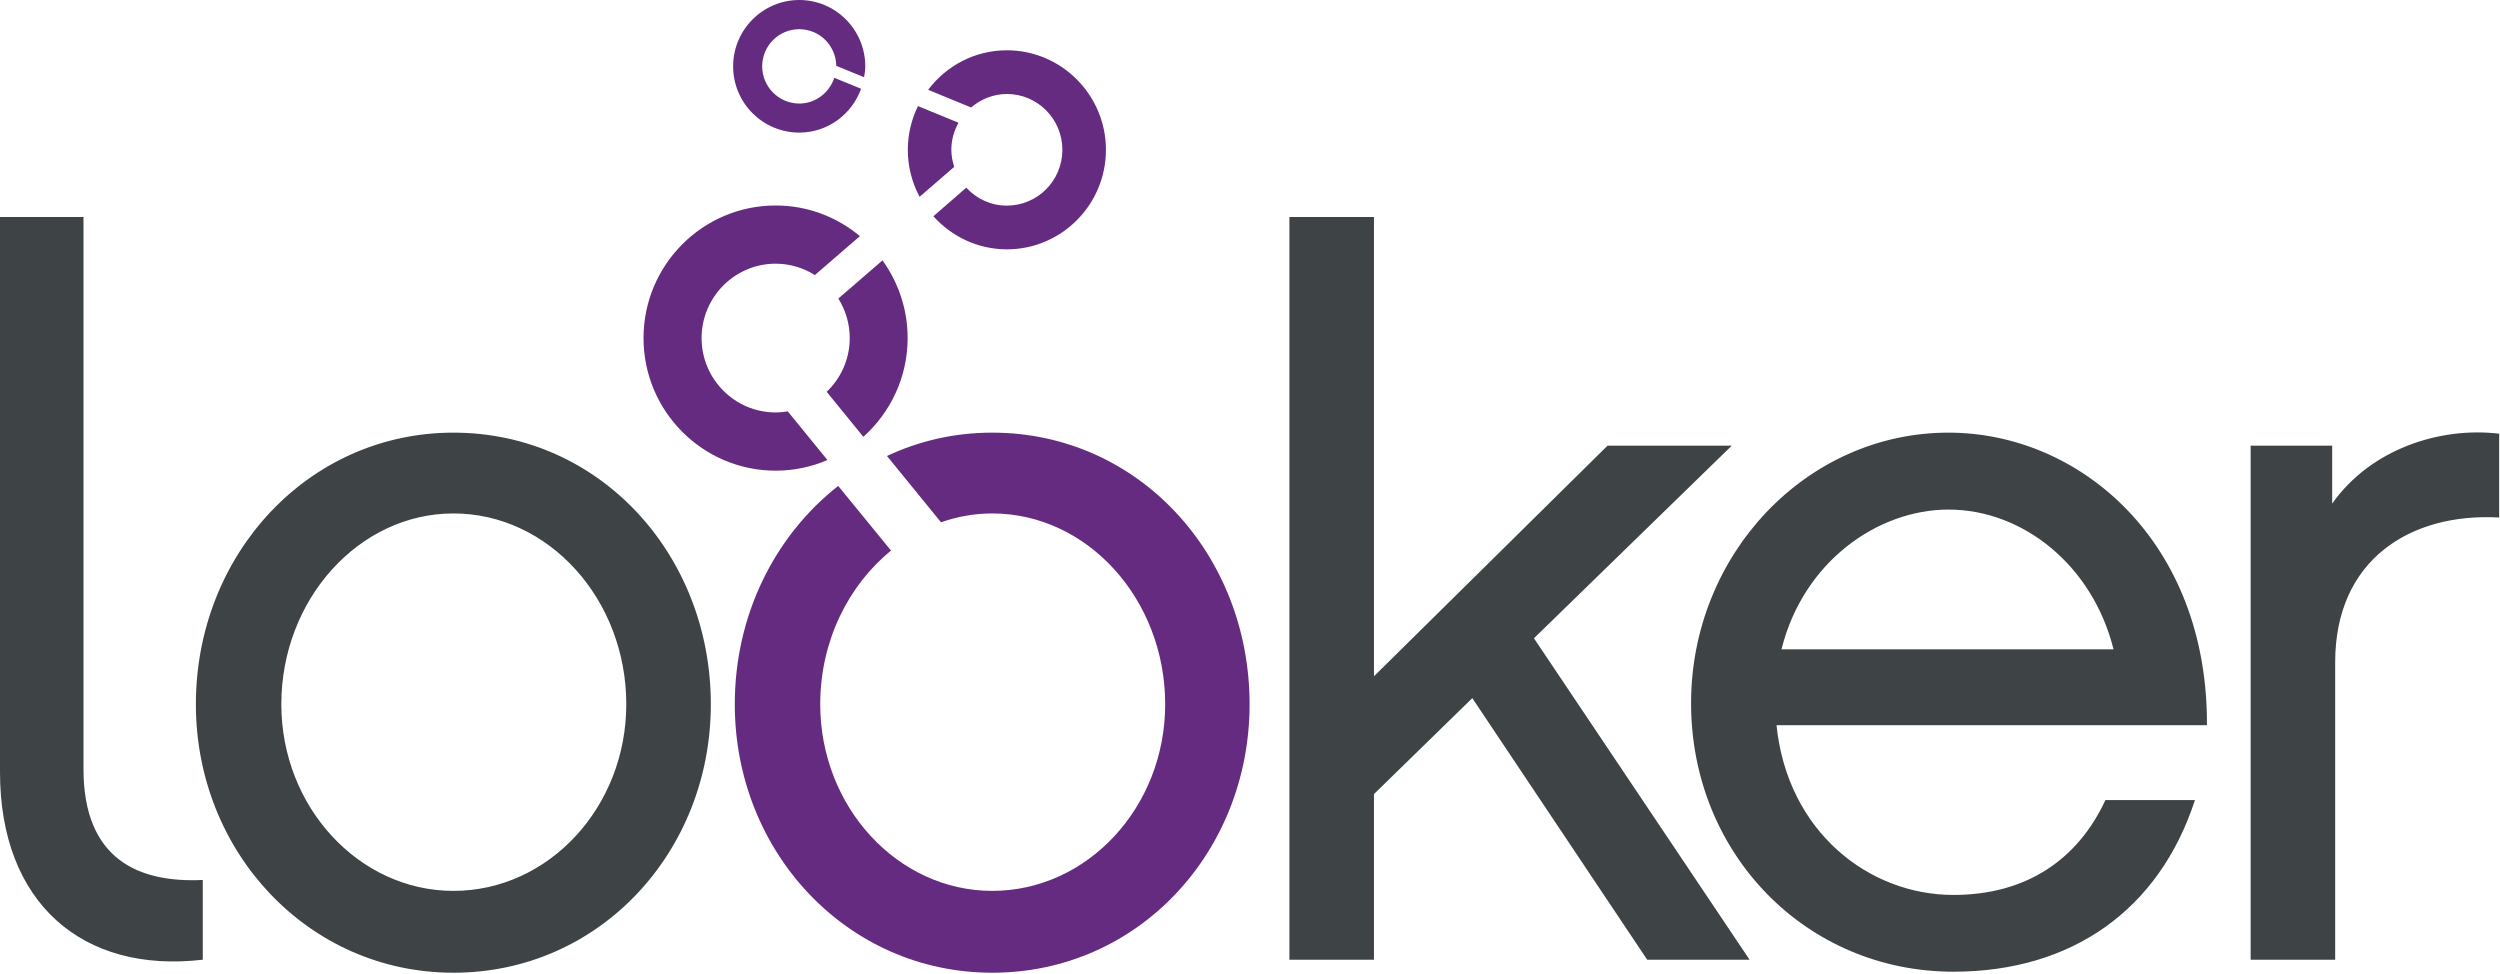
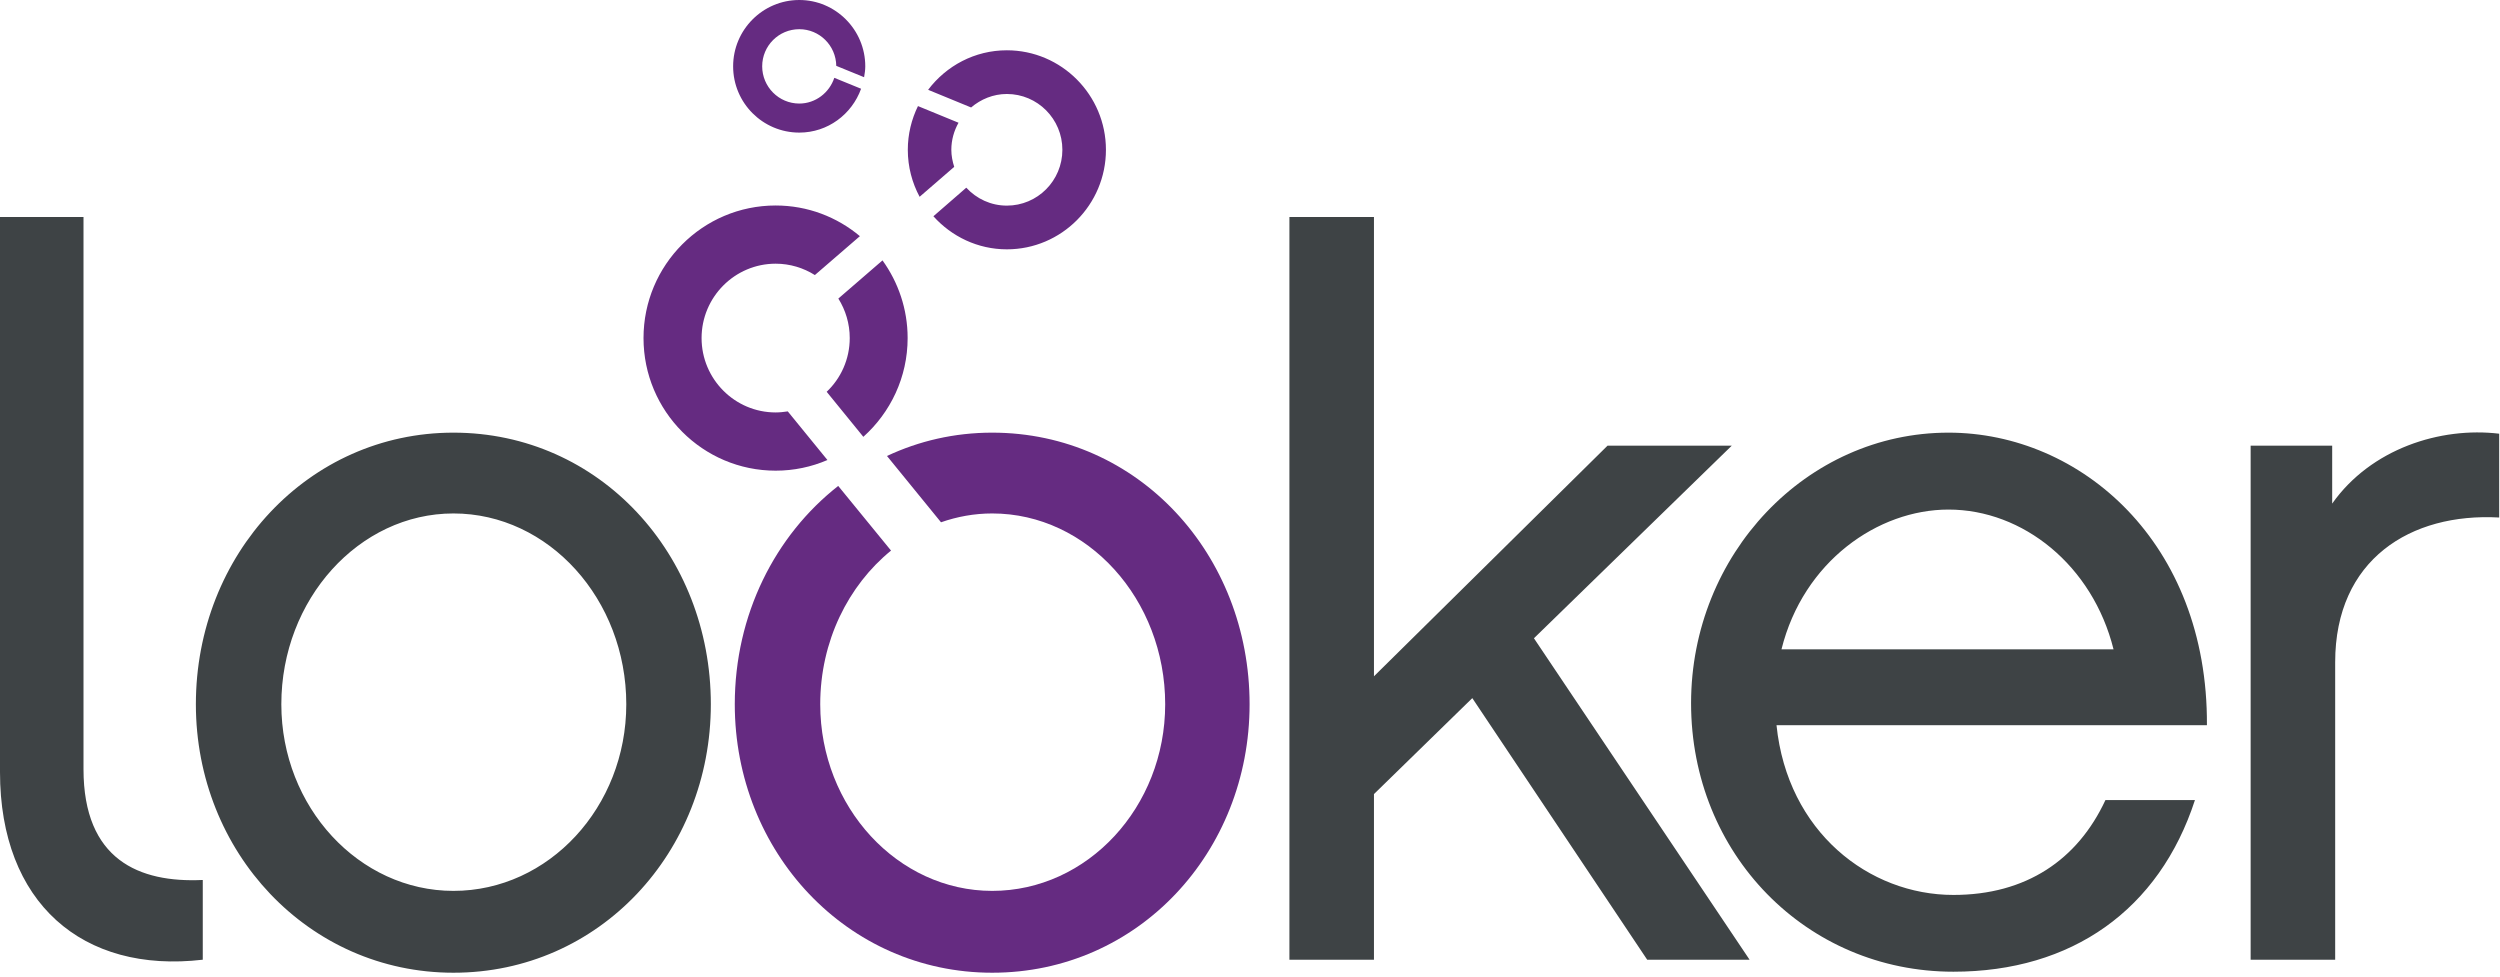
- <svg xmlns="http://www.w3.org/2000/svg" width="511px" height="199px" viewBox="0 0 511 199" version="1.1" preserveAspectRatio="xMidYMid">
+ <svg xmlns="http://www.w3.org/2000/svg" width="512px" height="200px" viewBox="0 0 512 200" version="1.1" preserveAspectRatio="xMidYMid">
  <g>
-     <path d="M17.067,157.201 L17.067,44.358 L0,44.358 L0,157.81 C0,184.543 16.855,199.044 41.446,196.165 L41.446,179.866 C28.449,180.475 17.067,175.762 17.067,157.201 Z M92.685,182.096 C73.381,182.096 57.505,164.965 57.505,143.951 C57.505,122.509 73.381,104.949 92.685,104.949 C112.167,104.949 128.013,122.509 128.013,143.951 C128.013,164.965 112.167,182.096 92.685,182.096 Z M92.685,88.432 C63.015,88.432 40.037,113.33 40.037,143.951 C40.037,174.149 63.015,198.825 92.685,198.825 C122.539,198.825 145.294,174.146 145.294,143.951 C145.294,113.33 122.539,88.432 92.685,88.432 Z M353.976,91.093 L328.584,91.093 L280.837,138.236 L280.837,44.358 L263.556,44.358 L263.556,196.171 L280.837,196.171 L280.837,162.31 L300.938,142.696 L336.69,196.171 L357.618,196.171 L313.537,130.461 L353.976,91.093 Z M364.135,132.722 C368.601,114.769 383.835,104.157 398.274,104.157 C413.505,104.157 427.73,115.571 432.008,132.722 L364.135,132.722 L364.135,132.722 Z M398.272,88.432 C369.214,88.432 345.656,113.33 345.656,143.739 C345.656,174.543 369.212,198.617 399.274,198.617 C423.473,198.617 441.34,185.978 448.649,163.529 L430.354,163.529 C424.667,175.76 414.116,182.925 399.274,182.925 C382.027,182.925 365.354,170.042 363.119,148.234 L451.096,148.234 C451.312,110.888 425.281,88.432 398.272,88.432 Z M476.698,102.933 L476.698,91.097 L460.031,91.097 L460.031,196.167 L477.31,196.167 L477.31,135.359 C477.31,114.345 492.756,104.769 510.832,105.78 L510.832,88.649 C498.844,87.205 484.622,91.706 476.698,102.933 Z" fill="#3E4345" />
-     <path d="M202.806,88.432 C195.066,88.432 187.812,90.142 181.299,93.203 L192.343,106.755 C195.646,105.596 199.166,104.949 202.806,104.949 C222.287,104.949 238.164,122.509 238.164,143.951 C238.164,164.965 222.287,182.096 202.806,182.096 C183.502,182.096 167.655,164.965 167.655,143.951 C167.655,131.07 173.377,119.664 182.126,112.539 L171.329,99.324 C158.418,109.45 150.19,125.656 150.19,143.951 C150.19,174.149 173.133,198.825 202.806,198.825 C232.66,198.825 255.415,174.146 255.415,143.951 C255.415,113.33 232.658,88.432 202.806,88.432 Z M173.686,69.101 C173.686,73.413 171.88,77.329 168.973,80.082 L176.466,89.287 C182.004,84.332 185.52,77.115 185.52,69.099 C185.52,63.167 183.598,57.687 180.383,53.222 L171.357,61.024 C172.831,63.381 173.686,66.134 173.686,69.101 Z M158.544,84.304 C150.192,84.304 143.403,77.481 143.403,69.101 C143.403,60.722 150.192,53.897 158.544,53.897 C161.479,53.897 164.232,54.758 166.559,56.221 L175.762,48.272 C171.087,44.355 165.087,42.003 158.544,42.003 C143.643,42.003 131.535,54.146 131.535,69.101 C131.535,84.062 143.645,96.205 158.544,96.205 C162.276,96.205 165.854,95.44 169.127,94.028 L161.021,84.088 C160.194,84.212 159.369,84.304 158.544,84.304 Z M205.803,19.212 C212.071,19.212 217.15,24.319 217.15,30.617 C217.15,36.924 212.071,42.029 205.803,42.029 C202.529,42.029 199.59,40.626 197.508,38.361 L190.787,44.203 C194.487,48.327 199.841,50.964 205.803,50.964 C216.97,50.964 226.053,41.847 226.053,30.617 C226.053,19.426 216.972,10.279 205.803,10.279 C199.226,10.279 193.407,13.462 189.71,18.357 L198.493,21.967 C200.479,20.279 203.018,19.212 205.803,19.212 Z M194.453,30.619 C194.453,28.601 195.003,26.733 195.922,25.086 L187.632,21.684 C186.319,24.379 185.556,27.406 185.556,30.619 C185.556,34.105 186.441,37.376 187.97,40.225 L195.04,34.105 C194.693,33.006 194.453,31.84 194.453,30.619 Z M163.377,27.104 C169.191,27.104 174.116,23.372 176.008,18.141 L170.532,15.908 C169.528,18.935 166.708,21.166 163.377,21.166 C159.183,21.166 155.792,17.74 155.792,13.554 C155.792,9.364 159.181,5.968 163.377,5.968 C167.505,5.968 170.871,9.3 170.933,13.46 L176.621,15.782 C176.747,15.052 176.861,14.315 176.861,13.554 C176.863,6.09 170.807,0 163.377,0 C155.914,0 149.853,6.09 149.853,13.554 C149.853,21.041 155.911,27.104 163.377,27.104 Z" fill="#652B81" />
+     <path d="M17.101,157.509 L17.101,44.444 L0,44.444 L0,158.118 C0,184.904 16.888,199.433 41.527,196.548 L41.527,180.218 C28.505,180.828 17.101,176.106 17.101,157.509 L17.101,157.509 Z M92.866,182.453 C73.525,182.453 57.617,165.288 57.617,144.233 C57.617,122.749 73.525,105.155 92.866,105.155 C112.386,105.155 128.263,122.749 128.263,144.233 C128.263,165.288 112.386,182.453 92.866,182.453 L92.866,182.453 Z M92.866,88.606 C63.138,88.606 40.115,113.552 40.115,144.233 C40.115,174.489 63.138,199.214 92.866,199.214 C122.779,199.214 145.579,174.487 145.579,144.233 C145.579,113.552 122.779,88.606 92.866,88.606 L92.866,88.606 Z M354.669,91.271 L329.227,91.271 L281.387,138.506 L281.387,44.444 L264.072,44.444 L264.072,196.555 L281.387,196.555 L281.387,162.628 L301.527,142.975 L337.349,196.555 L358.318,196.555 L314.15,130.717 L354.669,91.271 L354.669,91.271 Z M364.847,132.981 C369.323,114.994 384.586,104.36 399.053,104.36 C414.315,104.36 428.567,115.797 432.853,132.981 L364.847,132.981 L364.847,132.981 L364.847,132.981 Z M399.051,88.606 C369.937,88.606 346.332,113.552 346.332,144.02 C346.332,174.884 369.935,199.006 400.056,199.006 C424.302,199.006 442.203,186.342 449.527,163.849 L431.196,163.849 C425.498,176.103 414.926,183.283 400.056,183.283 C382.775,183.283 366.069,170.375 363.83,148.524 L451.978,148.524 C452.195,111.105 426.114,88.606 399.051,88.606 L399.051,88.606 Z M477.631,103.135 L477.631,91.276 L460.931,91.276 L460.931,196.551 L478.244,196.551 L478.244,135.624 C478.244,114.569 493.72,104.974 511.832,105.987 L511.832,88.822 C499.821,87.376 485.57,91.885 477.631,103.135 L477.631,103.135 Z" fill="#3E4345" />
+     <path d="M203.202,88.606 C195.447,88.606 188.179,90.318 181.654,93.386 L192.719,106.964 C196.029,105.803 199.556,105.155 203.202,105.155 C222.722,105.155 238.63,122.749 238.63,144.233 C238.63,165.288 222.722,182.453 203.202,182.453 C183.861,182.453 167.983,165.288 167.983,144.233 C167.983,131.326 173.717,119.899 182.483,112.76 L171.665,99.518 C158.728,109.664 150.483,125.902 150.483,144.233 C150.483,174.489 173.472,199.214 203.202,199.214 C233.115,199.214 255.915,174.487 255.915,144.233 C255.915,113.552 233.113,88.606 203.202,88.606 L203.202,88.606 Z M174.026,69.236 C174.026,73.557 172.216,77.48 169.304,80.239 L176.812,89.462 C182.36,84.497 185.883,77.266 185.883,69.234 C185.883,63.29 183.957,57.8 180.736,53.326 L171.693,61.144 C173.169,63.505 174.026,66.263 174.026,69.236 L174.026,69.236 Z M158.855,84.469 C150.486,84.469 143.683,77.633 143.683,69.236 C143.683,60.841 150.486,54.003 158.855,54.003 C161.795,54.003 164.553,54.865 166.884,56.331 L176.106,48.366 C171.422,44.442 165.41,42.085 158.855,42.085 C143.924,42.085 131.792,54.252 131.792,69.236 C131.792,84.227 143.926,96.393 158.855,96.393 C162.594,96.393 166.178,95.627 169.458,94.212 L161.336,84.253 C160.507,84.377 159.681,84.469 158.855,84.469 L158.855,84.469 Z M206.205,19.249 C212.486,19.249 217.575,24.367 217.575,30.677 C217.575,36.996 212.486,42.111 206.205,42.111 C202.926,42.111 199.981,40.705 197.894,38.437 L191.161,44.29 C194.868,48.422 200.232,51.064 206.205,51.064 C217.395,51.064 226.496,41.929 226.496,30.677 C226.496,19.464 217.397,10.299 206.205,10.299 C199.616,10.299 193.786,13.488 190.081,18.393 L198.882,22.01 C200.871,20.318 203.415,19.249 206.205,19.249 L206.205,19.249 Z M194.833,30.679 C194.833,28.657 195.385,26.786 196.306,25.135 L187.999,21.726 C186.683,24.427 185.919,27.46 185.919,30.679 C185.919,34.172 186.806,37.449 188.338,40.304 L195.422,34.172 C195.074,33.07 194.833,31.903 194.833,30.679 L194.833,30.679 Z M163.697,27.157 C169.522,27.157 174.457,23.418 176.352,18.176 L170.866,15.94 C169.859,18.972 167.035,21.207 163.697,21.207 C159.494,21.207 156.096,17.775 156.096,13.581 C156.096,9.382 159.492,5.98 163.697,5.98 C167.833,5.98 171.205,9.318 171.268,13.486 L176.966,15.813 C177.093,15.081 177.207,14.343 177.207,13.581 C177.209,6.102 171.141,0 163.697,0 C156.219,0 150.146,6.102 150.146,13.581 C150.146,21.082 156.217,27.157 163.697,27.157 L163.697,27.157 Z" fill="#652B81" />
  </g>
</svg>
